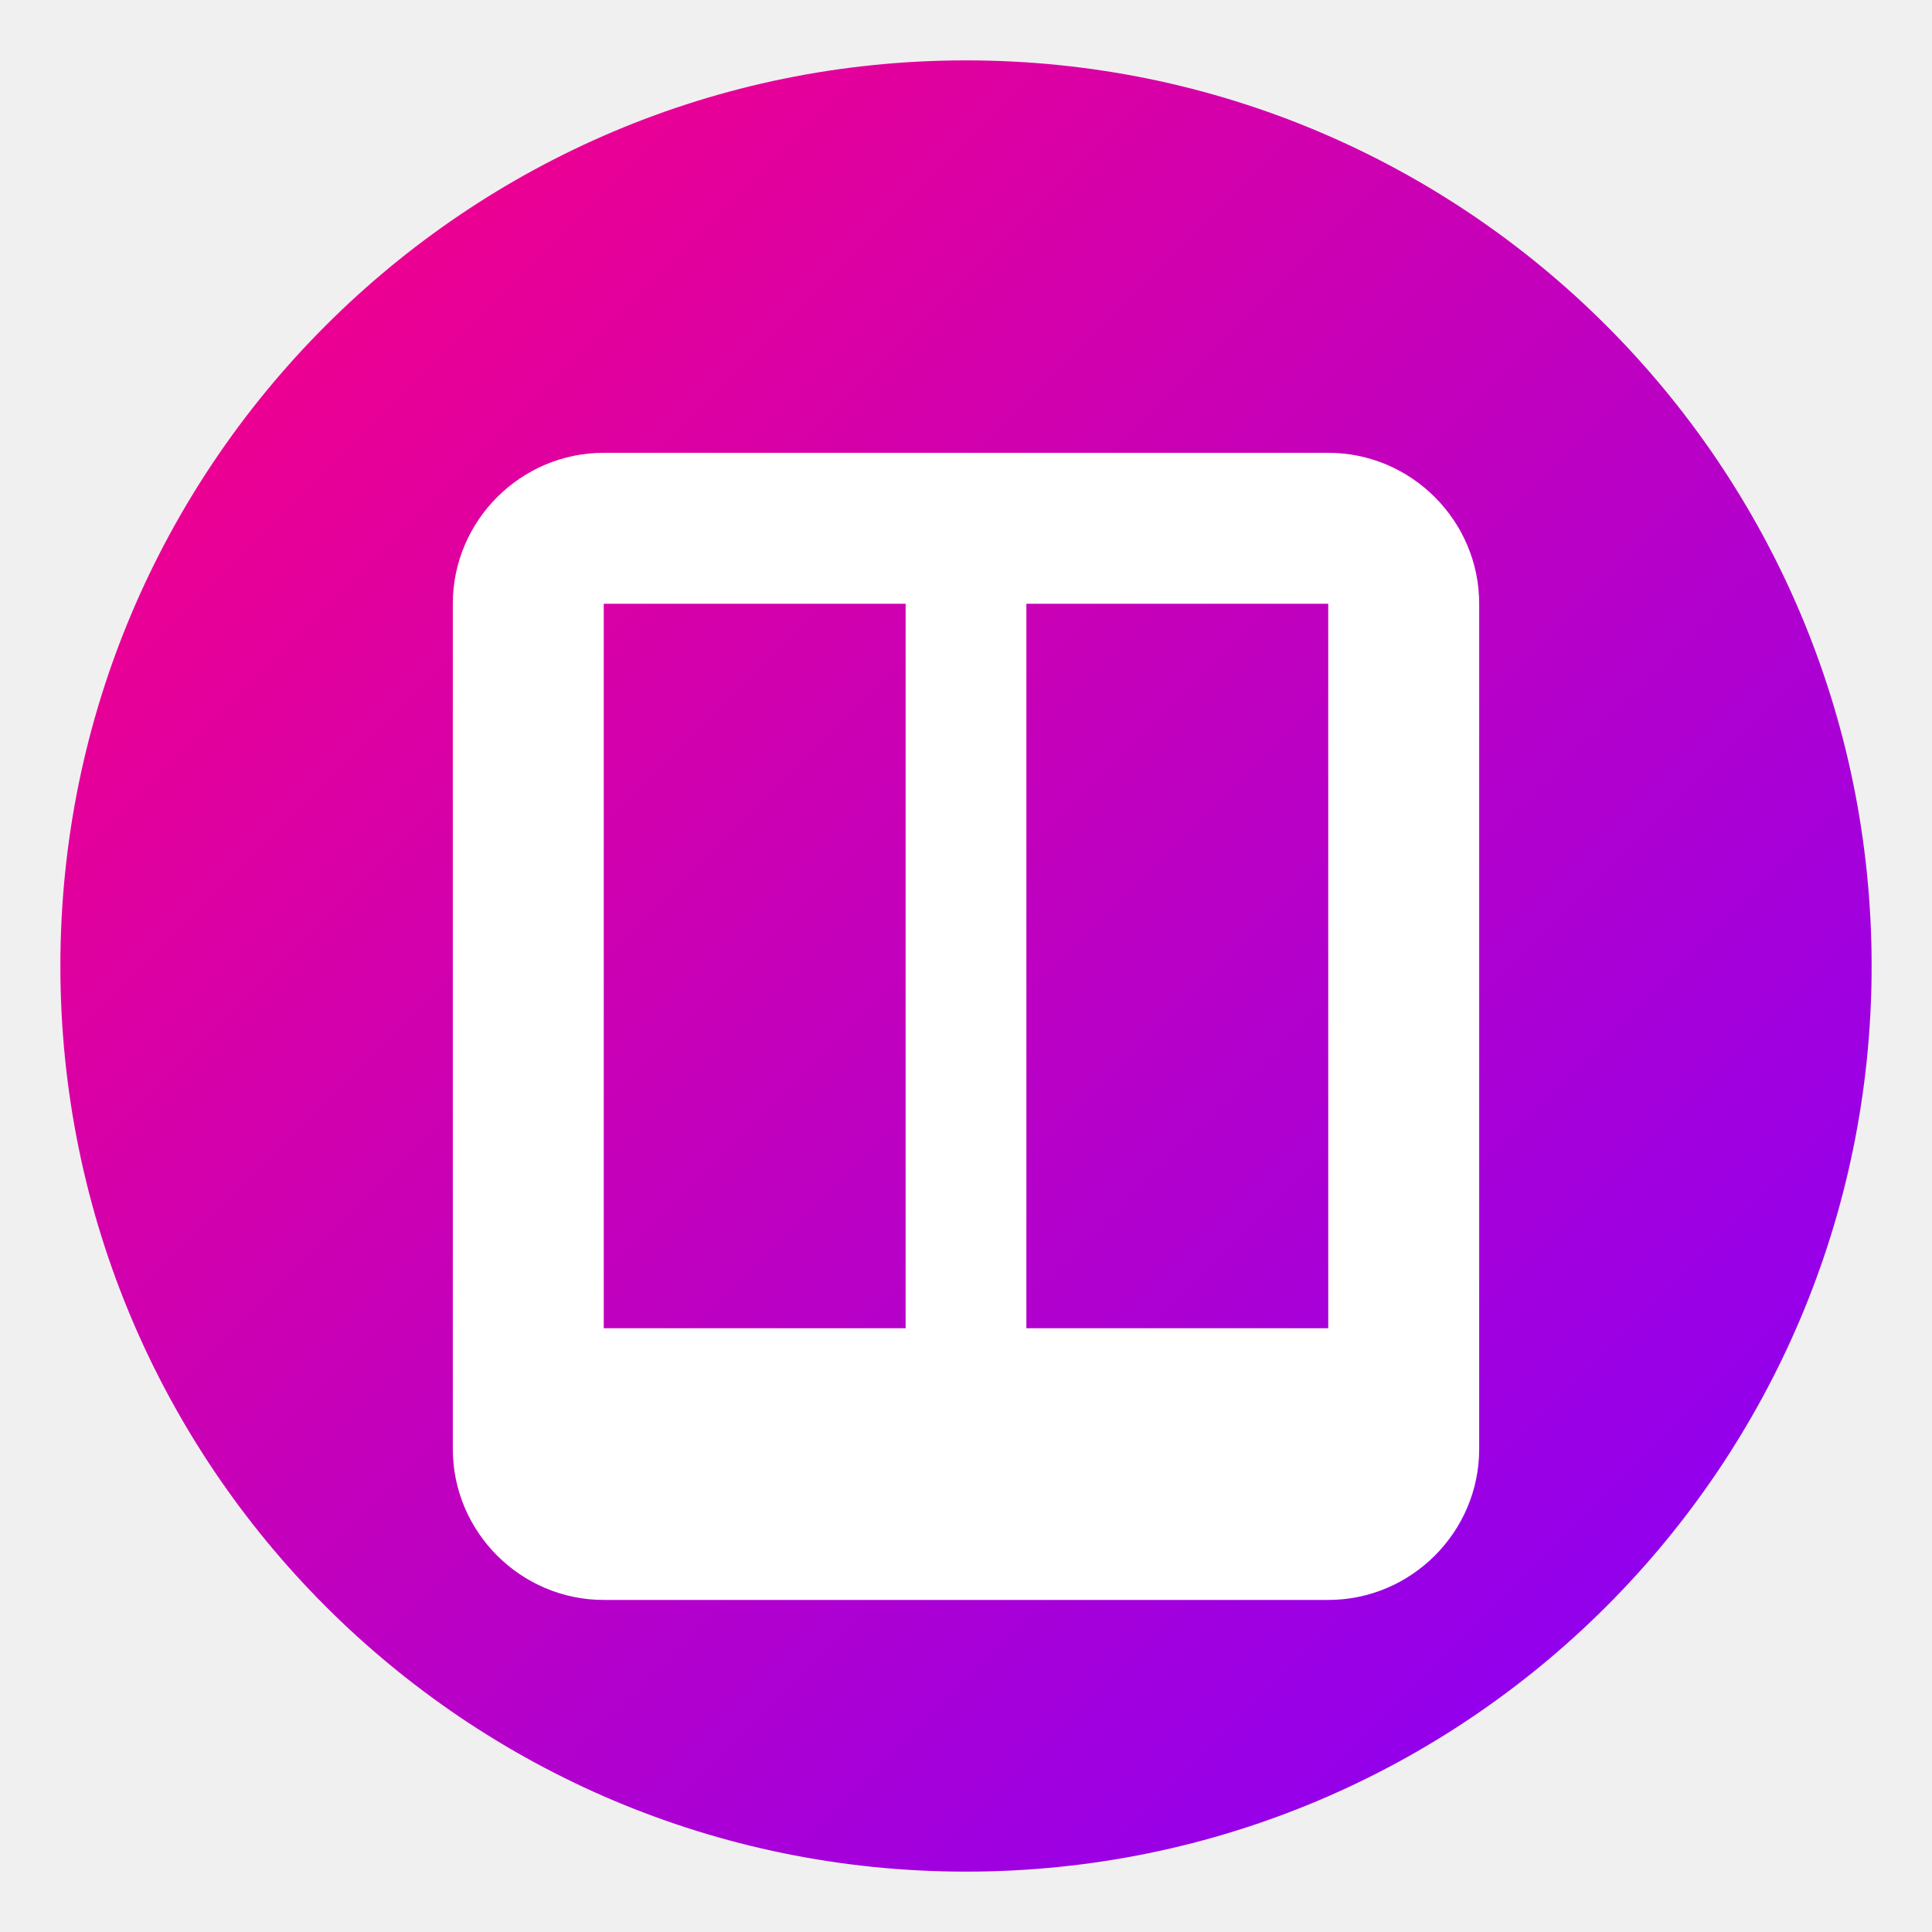
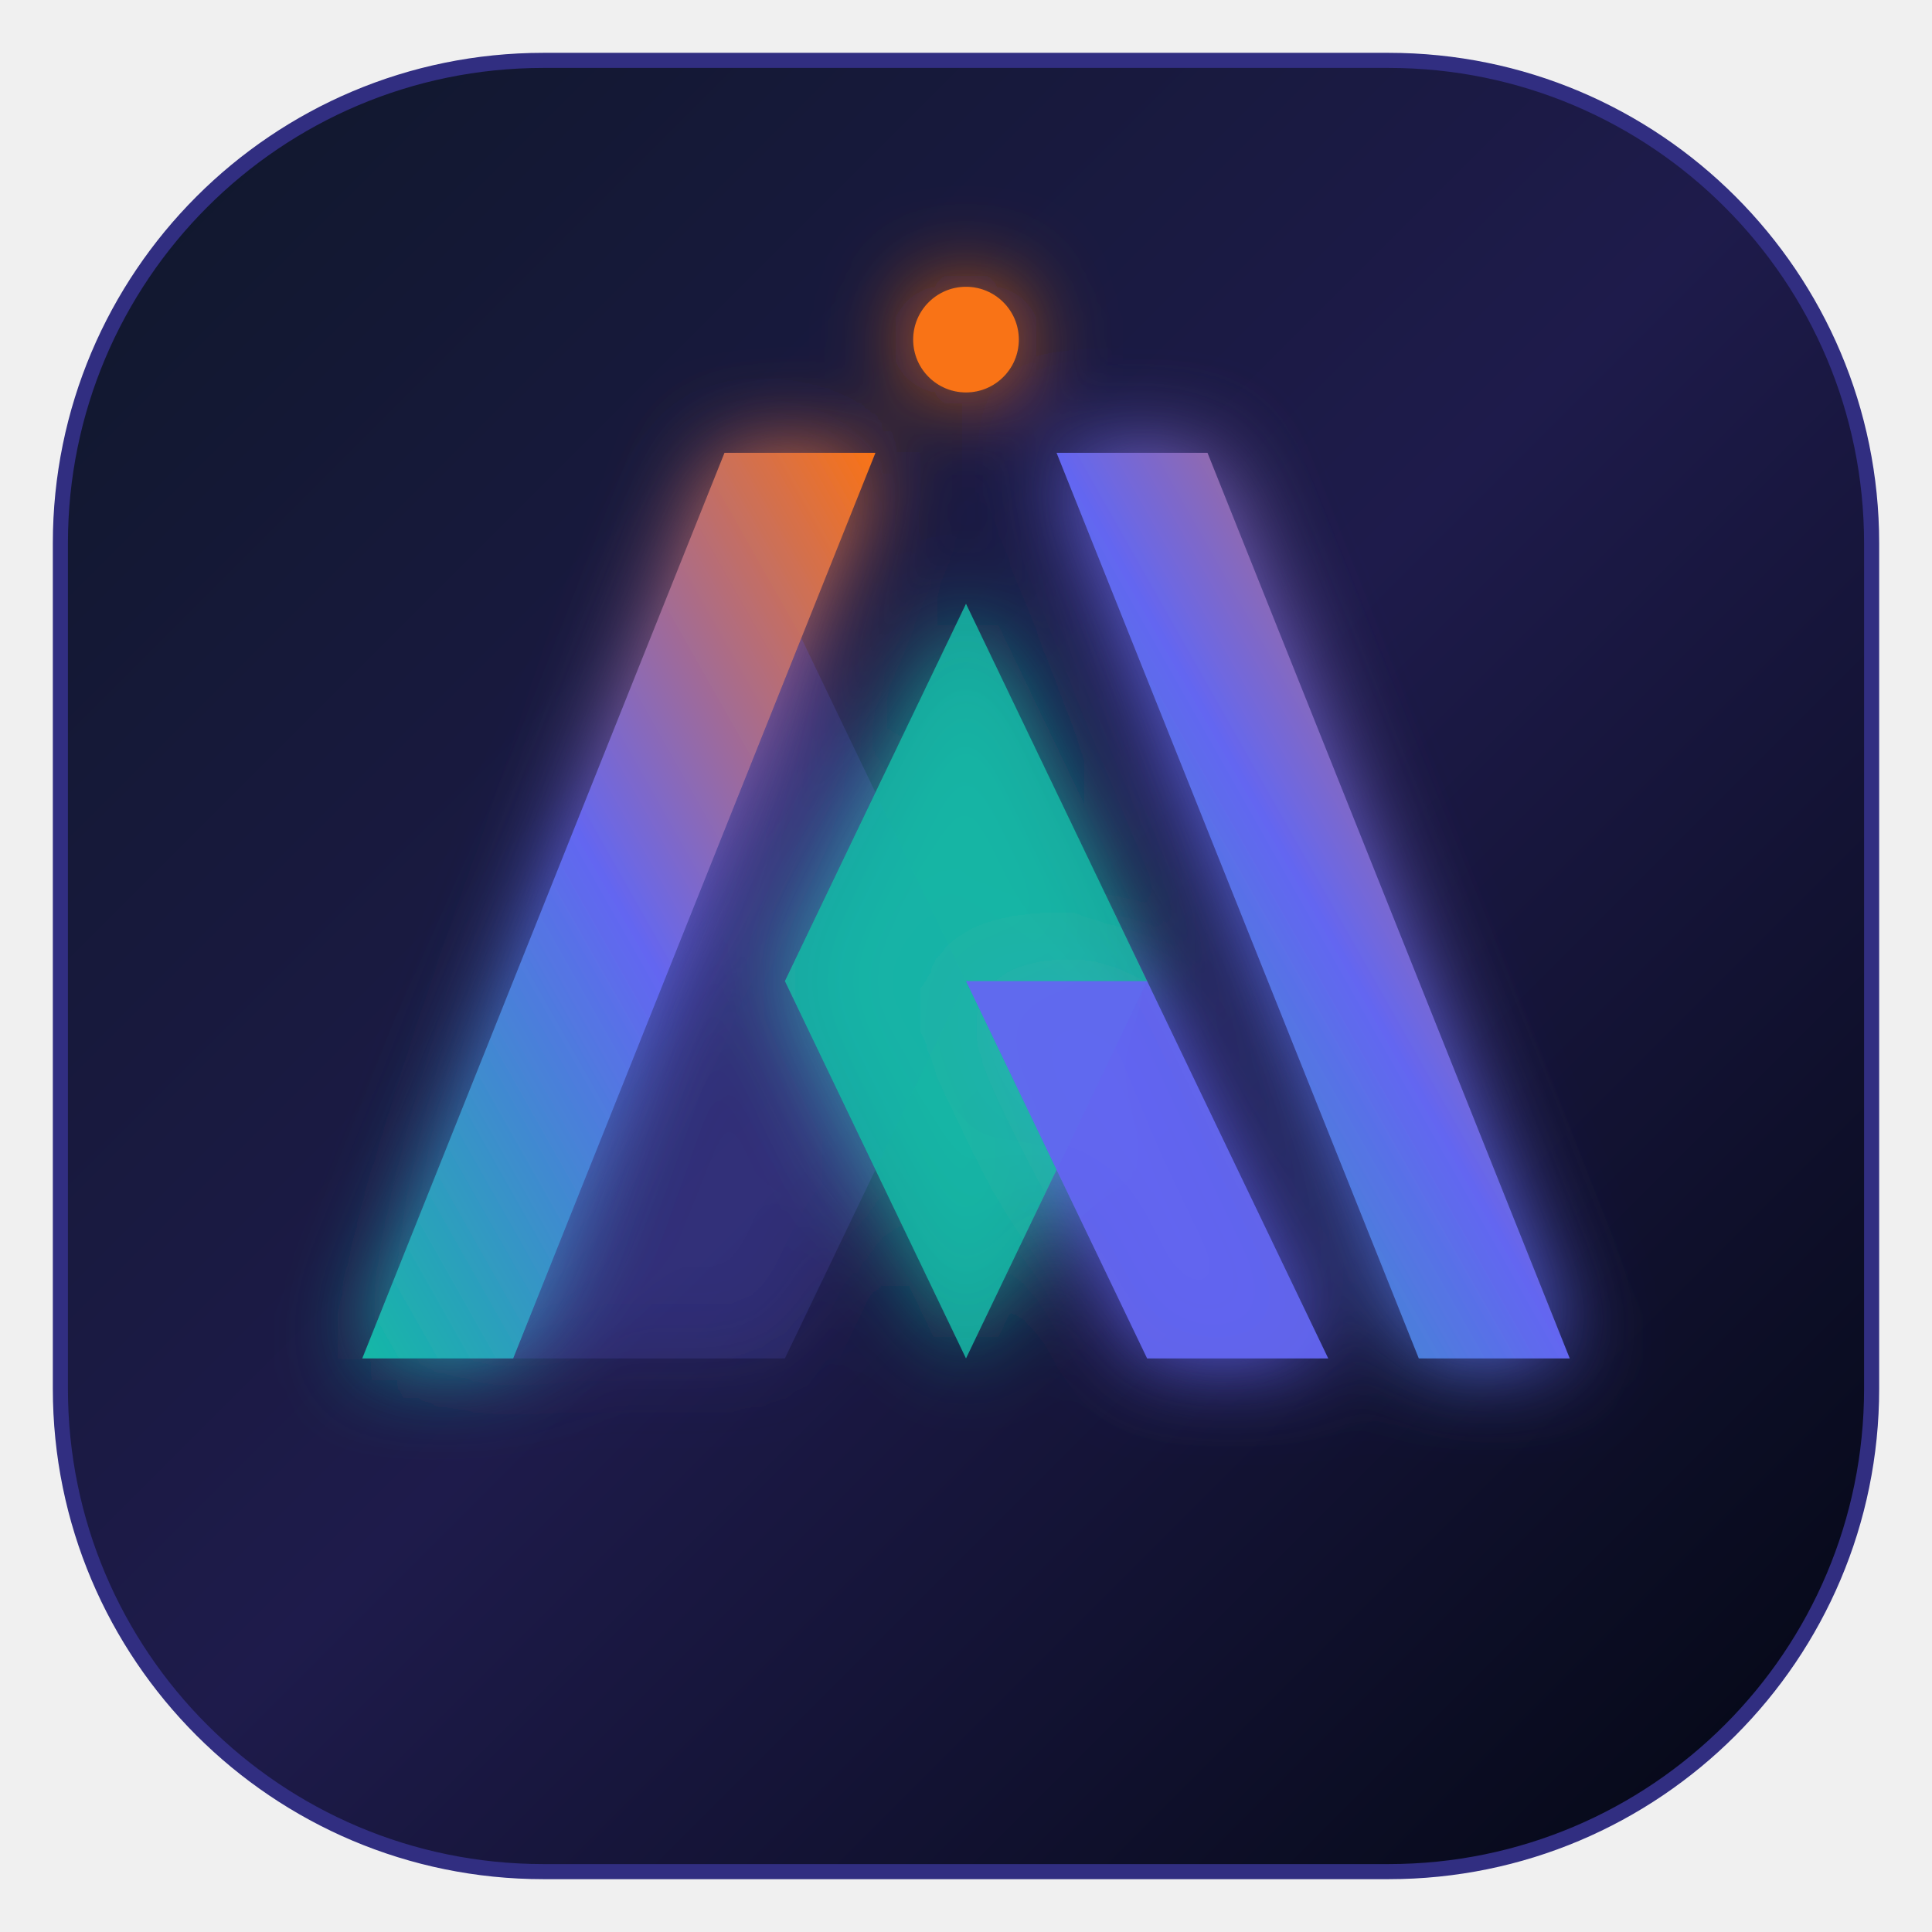
- <svg xmlns="http://www.w3.org/2000/svg" width="512" height="512" viewBox="0 0 512 512">
+ <svg xmlns="http://www.w3.org/2000/svg" viewBox="0 0 512 512" width="512" height="512">
  <defs>
-     <linearGradient id="grad" x1="0%" y1="0%" x2="100%" y2="100%">
-       <stop offset="0%" style="stop-color:#ff0080;stop-opacity:1" />
-       <stop offset="100%" style="stop-color:#8000ff;stop-opacity:1" />
+     <linearGradient id="cyber-grad" x1="0%" y1="0%" x2="100%" y2="100%">
+       <stop offset="0%" stop-color="#0f172a" />
+       <stop offset="50%" stop-color="#1e1b4b" />
+       <stop offset="100%" stop-color="#030712" />
    </linearGradient>
+     <linearGradient id="neon-grad" x1="0%" y1="100%" x2="100%" y2="0%">
+       <stop offset="0%" stop-color="#14b8a6" />
+       <stop offset="50%" stop-color="#6366f1" />
+       <stop offset="100%" stop-color="#f97316" />
+     </linearGradient>
+     <filter id="neon-glow" x="-20%" y="-20%" width="140%" height="140%">
+       <feGaussianBlur stdDeviation="12" result="blur" />
+       <feMerge>
+         <feMergeNode in="blur" />
+         <feMergeNode in="SourceGraphic" />
+       </feMerge>
+     </filter>
  </defs>
-   <circle cx="256" cy="256" r="240" fill="url(#grad)" />
-   <path fill="white" d="M160 120c-22 0-40 18-40 40v224c0 22 18 40 40 40h192c22 0 40-18 40-40V160c0-22-18-40-40-40H160zm0 40h80v192h-80V160zm112 0h80v192h-80V160z" />
+   <rect width="480" height="480" x="16" y="16" rx="128" fill="url(#cyber-grad)" stroke="#312e81" stroke-width="4" />
+   <g transform="translate(64, 80)" filter="url(#neon-glow)">
+     <path d="M 64 280 L 144 80 L 192 180 L 144 280 Z" fill="#6366f1" opacity="0.15" />
+     <path d="M 32 280 L 128 40 L 168 40 L 72 280 Z" fill="url(#neon-grad)" />
+     <path d="M 352 280 L 256 40 L 216 40 L 312 280 Z" fill="url(#neon-grad)" />
+     <polygon points="192,80 240,180 192,280 144,180" fill="#14b8a6" opacity="0.85" />
+     <polygon points="240,180 288,280 240,280 192,180" fill="#6366f1" opacity="0.95" />
+     <circle cx="192" cy="10" r="14" fill="#f97316" />
+   </g>
</svg>
